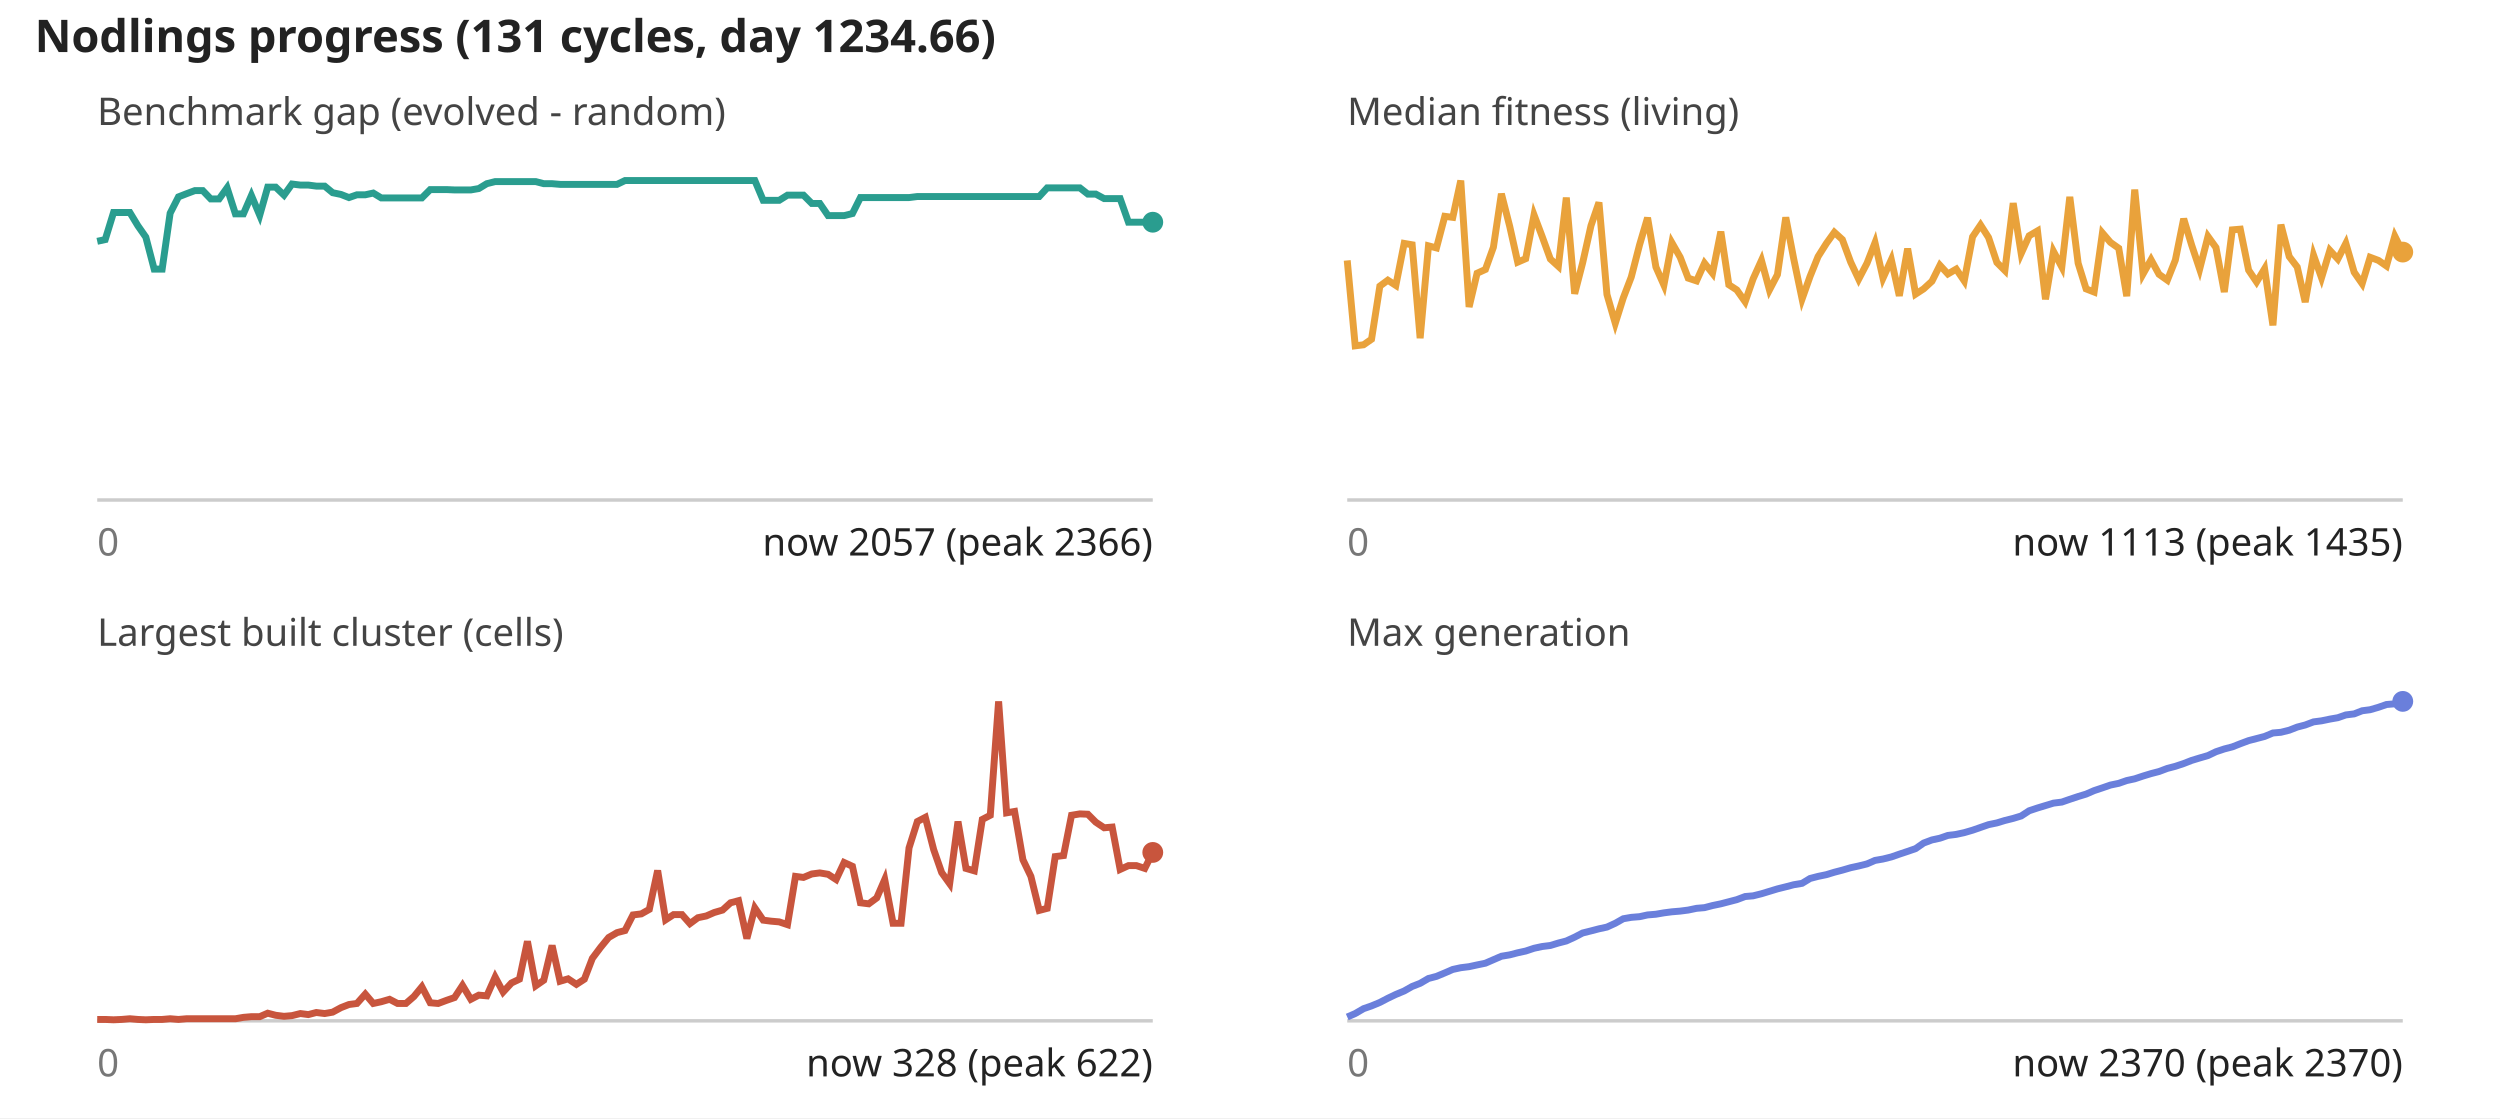
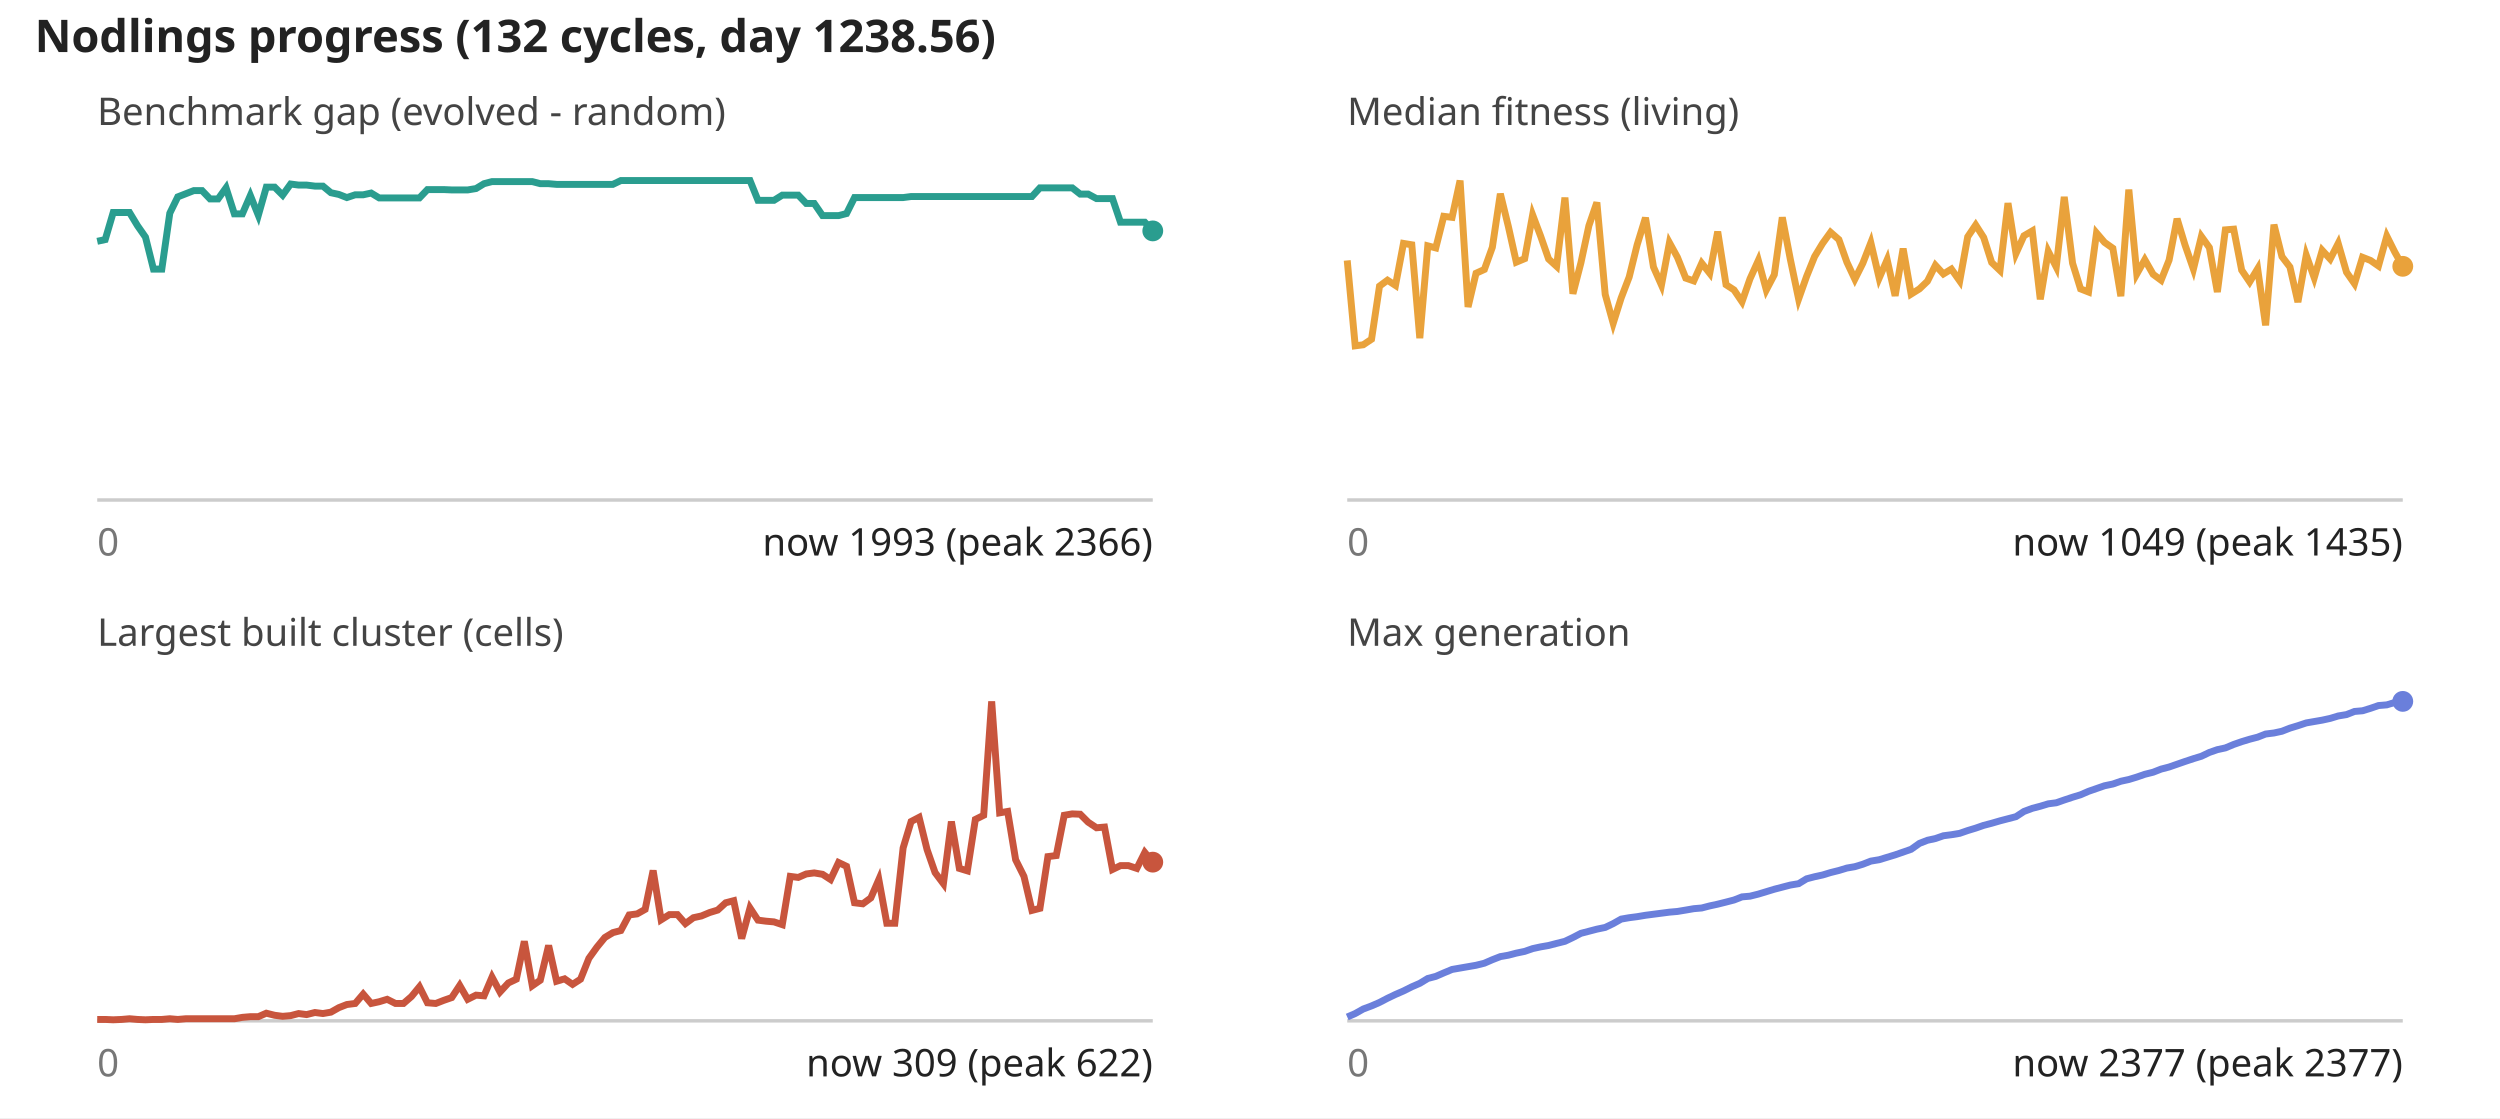
<svg xmlns="http://www.w3.org/2000/svg" viewBox="0 0 720 322" font-family="sans-serif" font-size="11">
  <rect width="100%" height="100%" fill="#fff" />
-   <text x="10" y="15" font-size="13" font-weight="bold" fill="#222">Nodlings progress (131 cycles, day 1234.66)</text>
+   <text x="10" y="15" font-size="13" font-weight="bold" fill="#222">Nodlings progress (132 cycles, day 1238.56)</text>
  <text x="28" y="36" fill="#444">Benchmark gap (evolved - random)</text>
  <line x1="28" y1="144" x2="332" y2="144" stroke="#ccc" />
-   <polyline fill="none" stroke="#2a9d8f" stroke-width="2" points="28.0,69.5 30.3,69.0 32.7,61.2 35.0,61.2 37.4,61.2 39.7,65.0 42.0,68.3 44.4,77.5 46.7,77.5 49.0,61.4 51.4,56.7 53.7,55.8 56.1,54.9 58.4,54.9 60.7,57.3 63.1,57.3 65.4,54.1 67.8,61.6 70.1,61.6 72.4,56.3 74.8,62.0 77.1,53.9 79.4,53.9 81.8,56.2 84.1,53.0 86.5,53.3 88.8,53.3 91.1,53.6 93.5,53.6 95.8,55.5 98.2,56.0 100.5,56.9 102.8,56.1 105.2,56.1 107.5,55.6 109.8,57.0 112.2,57.0 114.5,57.0 116.9,57.0 119.2,57.0 121.5,57.0 123.9,54.6 126.2,54.6 128.6,54.6 130.9,54.7 133.2,54.7 135.6,54.7 137.9,54.3 140.2,52.9 142.6,52.3 144.9,52.3 147.3,52.3 149.6,52.3 151.9,52.3 154.3,52.3 156.6,52.9 159.0,52.9 161.3,53.1 163.6,53.1 166.0,53.1 168.3,53.1 170.6,53.1 173.0,53.1 175.3,53.1 177.7,53.1 180.0,52.0 182.3,52.0 184.7,52.0 187.0,52.0 189.4,52.0 191.7,52.0 194.0,52.0 196.4,52.0 198.7,52.0 201.0,52.0 203.4,52.0 205.7,52.0 208.1,52.0 210.4,52.0 212.7,52.0 215.1,52.0 217.4,52.0 219.8,57.7 222.1,57.7 224.4,57.7 226.8,56.2 229.1,56.2 231.4,56.2 233.8,58.6 236.1,58.6 238.5,62.1 240.8,62.1 243.1,62.1 245.5,61.5 247.8,56.9 250.2,56.9 252.5,56.9 254.8,56.9 257.2,56.9 259.5,56.9 261.8,56.9 264.2,56.6 266.5,56.6 268.9,56.6 271.2,56.6 273.5,56.6 275.9,56.6 278.2,56.6 280.6,56.6 282.9,56.6 285.2,56.6 287.6,56.6 289.9,56.6 292.2,56.6 294.6,56.6 296.9,56.6 299.3,56.6 301.6,54.1 303.9,54.1 306.3,54.1 308.6,54.1 311.0,54.1 313.3,55.9 315.6,55.9 318.0,57.2 320.3,57.2 322.6,57.2 325.0,64.0 327.3,64.0 329.7,64.0 332.0,64.0" />
-   <circle cx="332.0" cy="64.0" r="3" fill="#2a9d8f" />
+   <polyline fill="none" stroke="#2a9d8f" stroke-width="2" points="28.0,69.5 30.3,69.0 32.6,61.2 35.0,61.2 37.3,61.2 39.6,65.0 41.9,68.3 44.2,77.5 46.6,77.5 48.9,61.4 51.2,56.7 53.5,55.8 55.8,54.9 58.2,54.9 60.5,57.3 62.8,57.3 65.1,54.1 67.5,61.6 69.8,61.6 72.1,56.3 74.4,62.0 76.7,53.9 79.1,53.9 81.4,56.2 83.7,53.0 86.0,53.3 88.3,53.3 90.7,53.6 93.0,53.6 95.3,55.5 97.6,56.0 99.9,56.9 102.3,56.1 104.6,56.1 106.9,55.6 109.2,57.0 111.5,57.0 113.9,57.0 116.2,57.0 118.5,57.0 120.8,57.0 123.1,54.6 125.5,54.6 127.8,54.6 130.1,54.7 132.4,54.7 134.7,54.7 137.1,54.3 139.4,52.9 141.7,52.3 144.0,52.3 146.4,52.3 148.7,52.3 151.0,52.3 153.3,52.3 155.6,52.9 158.0,52.9 160.3,53.1 162.6,53.1 164.9,53.1 167.2,53.1 169.6,53.1 171.9,53.1 174.2,53.1 176.5,53.1 178.8,52.0 181.2,52.0 183.5,52.0 185.8,52.0 188.1,52.0 190.4,52.0 192.8,52.0 195.1,52.0 197.4,52.0 199.7,52.0 202.0,52.0 204.4,52.0 206.7,52.0 209.0,52.0 211.3,52.0 213.6,52.0 216.0,52.0 218.3,57.7 220.6,57.7 222.9,57.7 225.3,56.2 227.6,56.2 229.9,56.2 232.2,58.6 234.5,58.6 236.9,62.1 239.2,62.1 241.5,62.1 243.8,61.5 246.1,56.9 248.5,56.9 250.8,56.9 253.1,56.9 255.4,56.9 257.7,56.9 260.1,56.9 262.4,56.6 264.7,56.6 267.0,56.6 269.3,56.6 271.7,56.6 274.0,56.6 276.3,56.6 278.6,56.6 280.9,56.6 283.3,56.6 285.6,56.6 287.9,56.6 290.2,56.6 292.5,56.6 294.9,56.6 297.2,56.6 299.5,54.1 301.8,54.1 304.2,54.1 306.5,54.1 308.8,54.1 311.1,55.9 313.4,55.9 315.8,57.2 318.1,57.2 320.4,57.2 322.7,64.0 325.0,64.0 327.4,64.0 329.7,64.0 332.0,66.5" />
+   <circle cx="332.0" cy="66.5" r="3" fill="#2a9d8f" />
  <text x="28" y="160" fill="#777">0</text>
-   <text x="332" y="160" text-anchor="end" fill="#222">now 2057 (peak 2366)</text>
+   <text x="332" y="160" text-anchor="end" fill="#222">now 1993 (peak 2366)</text>
  <text x="388" y="36" fill="#444">Median fitness (living)</text>
  <line x1="388" y1="144" x2="692" y2="144" stroke="#ccc" />
-   <polyline fill="none" stroke="#e9a23b" stroke-width="2" points="388.0,75.0 390.3,99.6 392.7,99.3 395.0,97.7 397.4,82.4 399.7,80.7 402.0,82.2 404.4,70.1 406.7,70.5 409.0,97.4 411.4,70.8 413.7,71.4 416.1,62.3 418.4,62.6 420.7,52.0 423.1,88.4 425.4,78.7 427.8,77.6 430.1,71.2 432.4,55.8 434.8,65.2 437.1,75.5 439.4,74.5 441.8,61.9 444.1,68.0 446.5,74.6 448.8,76.7 451.1,56.9 453.5,84.6 455.8,75.7 458.2,65.0 460.5,58.3 462.8,84.8 465.2,93.1 467.5,85.8 469.8,79.8 472.2,70.5 474.5,62.7 476.9,76.9 479.2,82.1 481.5,69.9 483.9,74.1 486.2,80.1 488.6,80.9 490.9,75.8 493.2,78.7 495.6,66.7 497.9,82.0 500.2,83.5 502.6,86.9 504.9,80.3 507.3,75.0 509.6,83.5 511.9,79.1 514.3,62.6 516.6,74.6 519.0,86.1 521.3,79.6 523.6,73.9 526.0,70.1 528.3,66.9 530.6,69.0 533.0,75.5 535.3,80.4 537.7,75.8 540.0,69.9 542.3,80.1 544.7,74.8 547.0,85.2 549.4,71.6 551.7,84.7 554.0,83.2 556.4,81.0 558.7,76.4 561.0,78.9 563.4,77.5 565.7,80.9 568.1,68.2 570.4,64.8 572.7,68.4 575.1,75.6 577.4,77.9 579.8,58.5 582.1,73.0 584.4,67.9 586.8,66.5 589.1,86.2 591.4,72.4 593.8,76.9 596.1,56.7 598.5,75.8 600.8,83.2 603.1,84.1 605.5,67.1 607.8,69.8 610.2,71.5 612.5,85.3 614.8,54.6 617.2,78.9 619.5,74.8 621.8,79.0 624.2,80.7 626.5,74.9 628.9,63.0 631.2,70.6 633.5,77.5 635.9,68.1 638.2,71.3 640.6,84.1 642.9,66.2 645.2,66.0 647.6,77.8 649.9,81.2 652.2,77.4 654.6,93.7 656.9,64.7 659.3,73.9 661.6,76.9 663.9,87.0 666.3,73.5 668.6,80.0 671.0,72.1 673.3,74.6 675.6,70.1 678.0,78.4 680.3,81.7 682.6,74.1 685.0,75.0 687.3,76.6 689.7,68.0 692.0,72.6" />
-   <circle cx="692.0" cy="72.6" r="3" fill="#e9a23b" />
+   <polyline fill="none" stroke="#e9a23b" stroke-width="2" points="388.0,75.0 390.3,99.6 392.6,99.3 395.0,97.7 397.3,82.4 399.6,80.7 401.9,82.2 404.2,70.1 406.6,70.5 408.9,97.4 411.2,70.8 413.5,71.4 415.8,62.3 418.2,62.6 420.5,52.0 422.8,88.4 425.1,78.7 427.5,77.6 429.8,71.2 432.1,55.8 434.4,65.2 436.7,75.5 439.1,74.5 441.4,61.9 443.7,68.0 446.0,74.6 448.3,76.7 450.7,56.9 453.0,84.6 455.3,75.7 457.6,65.0 459.9,58.3 462.3,84.8 464.6,93.1 466.9,85.8 469.2,79.8 471.5,70.5 473.9,62.7 476.2,76.9 478.5,82.1 480.8,69.9 483.1,74.1 485.5,80.1 487.8,80.9 490.1,75.8 492.4,78.7 494.7,66.7 497.1,82.0 499.4,83.5 501.7,86.9 504.0,80.3 506.4,75.0 508.7,83.5 511.0,79.1 513.3,62.6 515.6,74.6 518.0,86.1 520.3,79.6 522.6,73.9 524.9,70.1 527.2,66.9 529.6,69.0 531.9,75.5 534.2,80.4 536.5,75.8 538.8,69.9 541.2,80.1 543.5,74.8 545.8,85.2 548.1,71.6 550.4,84.7 552.8,83.2 555.1,81.0 557.4,76.4 559.7,78.9 562.0,77.5 564.4,80.9 566.7,68.2 569.0,64.8 571.3,68.4 573.6,75.6 576.0,77.9 578.3,58.5 580.6,73.0 582.9,67.9 585.3,66.5 587.6,86.2 589.9,72.4 592.2,76.9 594.5,56.7 596.9,75.8 599.2,83.2 601.5,84.1 603.8,67.1 606.1,69.8 608.5,71.5 610.8,85.3 613.1,54.6 615.4,78.9 617.7,74.8 620.1,79.0 622.4,80.7 624.7,74.9 627.0,63.0 629.3,70.6 631.7,77.5 634.0,68.1 636.3,71.3 638.6,84.1 640.9,66.2 643.3,66.0 645.6,77.8 647.9,81.2 650.2,77.4 652.5,93.7 654.9,64.7 657.2,73.9 659.5,76.9 661.8,87.0 664.2,73.5 666.5,80.0 668.8,72.1 671.1,74.6 673.4,70.1 675.8,78.4 678.1,81.7 680.4,74.1 682.7,75.0 685.0,76.6 687.4,68.0 689.7,72.6 692.0,76.7" />
+   <circle cx="692.0" cy="76.7" r="3" fill="#e9a23b" />
  <text x="388" y="160" fill="#777">0</text>
-   <text x="692" y="160" text-anchor="end" fill="#222">now 1113 (peak 1435)</text>
+   <text x="692" y="160" text-anchor="end" fill="#222">now 1049 (peak 1435)</text>
  <text x="28" y="186" fill="#444">Largest built cluster (cells)</text>
  <line x1="28" y1="294" x2="332" y2="294" stroke="#ccc" />
-   <polyline fill="none" stroke="#c8553d" stroke-width="2" points="28.0,293.6 30.3,293.6 32.7,293.7 35.0,293.6 37.4,293.4 39.7,293.6 42.0,293.7 44.4,293.6 46.7,293.6 49.0,293.4 51.4,293.6 53.7,293.4 56.1,293.4 58.4,293.4 60.7,293.4 63.1,293.4 65.4,293.4 67.8,293.4 70.1,293.0 72.4,292.8 74.8,292.8 77.1,291.8 79.4,292.4 81.8,292.7 84.1,292.5 86.5,291.9 88.8,292.2 91.1,291.6 93.5,291.9 95.8,291.5 98.2,290.2 100.5,289.3 102.8,289.0 105.2,286.3 107.5,289.0 109.8,288.5 112.2,287.8 114.5,289.0 116.9,289.0 119.2,287.0 121.5,284.2 123.9,288.8 126.2,289.0 128.6,288.1 130.9,287.3 133.2,283.8 135.6,287.8 137.9,286.6 140.2,286.8 142.6,281.4 144.9,285.7 147.3,283.1 149.6,282.0 151.9,271.1 154.3,283.9 156.6,282.3 159.0,272.3 161.3,282.6 163.6,281.9 166.0,283.5 168.3,282.0 170.6,276.0 173.0,272.8 175.3,270.0 177.7,268.6 180.0,268.0 182.3,263.5 184.7,263.2 187.0,261.9 189.4,250.7 191.7,264.9 194.0,263.4 196.4,263.4 198.7,266.0 201.0,264.3 203.4,263.8 205.7,262.8 208.1,262.1 210.4,260.0 212.7,259.4 215.1,270.3 217.4,261.5 219.8,265.0 222.1,265.3 224.4,265.5 226.8,266.3 229.1,252.4 231.4,252.7 233.8,251.7 236.1,251.4 238.5,251.8 240.8,253.3 243.1,248.4 245.5,249.5 247.8,260.0 250.2,260.3 252.5,258.6 254.8,253.3 257.2,265.9 259.5,265.9 261.8,244.2 264.2,236.6 266.5,235.4 268.9,244.7 271.2,251.3 273.5,254.5 275.9,236.6 278.2,250.1 280.6,250.8 282.9,236.0 285.2,234.8 287.6,202.0 289.9,234.1 292.2,233.7 294.6,247.6 296.9,252.4 299.3,262.2 301.6,261.6 303.9,246.7 306.3,246.4 308.6,234.8 311.0,234.4 313.3,234.5 315.6,236.8 318.0,238.4 320.3,238.2 322.6,250.4 325.0,249.3 327.3,249.3 329.7,250.1 332.0,245.5" />
-   <circle cx="332.0" cy="245.5" r="3" fill="#c8553d" />
+   <polyline fill="none" stroke="#c8553d" stroke-width="2" points="28.0,293.6 30.3,293.6 32.6,293.7 35.0,293.6 37.3,293.4 39.6,293.6 41.9,293.7 44.2,293.6 46.6,293.6 48.9,293.4 51.2,293.6 53.5,293.4 55.8,293.4 58.2,293.4 60.5,293.4 62.8,293.4 65.1,293.4 67.5,293.4 69.8,293.0 72.1,292.8 74.4,292.8 76.7,291.8 79.1,292.4 81.4,292.7 83.7,292.5 86.0,291.9 88.3,292.2 90.7,291.6 93.0,291.9 95.3,291.5 97.6,290.2 99.9,289.3 102.3,289.0 104.6,286.3 106.9,289.0 109.2,288.5 111.5,287.8 113.9,289.0 116.2,289.0 118.5,287.0 120.8,284.2 123.1,288.8 125.5,289.0 127.8,288.1 130.1,287.3 132.4,283.8 134.7,287.8 137.1,286.6 139.4,286.8 141.7,281.4 144.0,285.7 146.4,283.1 148.7,282.0 151.0,271.1 153.3,283.9 155.6,282.3 158.0,272.3 160.3,282.6 162.6,281.9 164.9,283.5 167.2,282.0 169.6,276.0 171.9,272.8 174.2,270.0 176.5,268.6 178.8,268.0 181.2,263.5 183.5,263.2 185.8,261.9 188.1,250.7 190.4,264.9 192.8,263.4 195.1,263.4 197.4,266.0 199.7,264.3 202.0,263.8 204.4,262.8 206.7,262.1 209.0,260.0 211.3,259.4 213.6,270.3 216.0,261.5 218.3,265.0 220.6,265.3 222.9,265.5 225.3,266.3 227.6,252.4 229.9,252.7 232.2,251.7 234.5,251.4 236.9,251.8 239.2,253.3 241.5,248.4 243.8,249.5 246.1,260.0 248.5,260.3 250.8,258.6 253.1,253.3 255.4,265.9 257.7,265.9 260.1,244.2 262.4,236.6 264.7,235.4 267.0,244.7 269.3,251.3 271.7,254.5 274.0,236.6 276.3,250.1 278.6,250.8 280.9,236.0 283.3,234.8 285.6,202.0 287.9,234.1 290.2,233.7 292.5,247.6 294.9,252.4 297.2,262.2 299.5,261.6 301.8,246.7 304.2,246.4 306.5,234.8 308.8,234.4 311.1,234.5 313.4,236.8 315.8,238.4 318.1,238.2 320.4,250.4 322.7,249.3 325.0,249.3 327.4,250.1 329.7,245.5 332.0,248.3" />
+   <circle cx="332.0" cy="248.3" r="3" fill="#c8553d" />
  <text x="28" y="310" fill="#777">0</text>
-   <text x="332" y="310" text-anchor="end" fill="#222">now 328 (peak 622)</text>
+   <text x="332" y="310" text-anchor="end" fill="#222">now 309 (peak 622)</text>
  <text x="388" y="186" fill="#444">Max generation</text>
  <line x1="388" y1="294" x2="692" y2="294" stroke="#ccc" />
-   <polyline fill="none" stroke="#6a7fdb" stroke-width="2" points="388.0,292.9 390.3,291.9 392.7,290.5 395.0,289.7 397.4,288.7 399.7,287.5 402.0,286.4 404.4,285.4 406.7,284.1 409.0,283.2 411.4,281.8 413.7,281.2 416.1,280.2 418.4,279.2 420.7,278.7 423.1,278.4 425.4,277.9 427.8,277.4 430.1,276.4 432.4,275.4 434.8,275.0 437.1,274.4 439.4,273.9 441.8,273.1 444.1,272.6 446.5,272.3 448.8,271.6 451.1,271.0 453.5,269.9 455.8,268.7 458.2,268.1 460.5,267.5 462.8,267.0 465.2,265.9 467.5,264.6 469.8,264.2 472.2,264.0 474.5,263.5 476.9,263.3 479.2,262.9 481.5,262.6 483.9,262.4 486.2,262.1 488.6,261.6 490.9,261.4 493.2,260.8 495.6,260.3 497.9,259.7 500.2,259.1 502.6,258.2 504.9,258.0 507.3,257.4 509.6,256.7 511.9,256.0 514.3,255.4 516.6,254.8 519.0,254.4 521.3,253.0 523.6,252.4 526.0,251.9 528.3,251.2 530.6,250.6 533.0,249.9 535.3,249.4 537.7,248.8 540.0,247.8 542.3,247.4 544.7,246.8 547.0,246.0 549.4,245.2 551.7,244.4 554.0,242.8 556.4,241.9 558.7,241.4 561.0,240.6 563.4,240.3 565.7,239.8 568.1,239.1 570.4,238.3 572.7,237.5 575.1,237.0 577.4,236.3 579.8,235.7 582.1,235.0 584.4,233.5 586.8,232.7 589.1,232.0 591.4,231.3 593.8,231.0 596.1,230.2 598.5,229.4 600.8,228.7 603.1,227.7 605.5,226.9 607.8,226.1 610.2,225.6 612.5,224.8 614.8,224.3 617.2,223.5 619.5,222.8 621.8,222.2 624.2,221.3 626.5,220.7 628.9,219.9 631.2,219.0 633.5,218.3 635.9,217.6 638.2,216.5 640.6,215.7 642.9,215.1 645.2,214.2 647.6,213.3 649.9,212.7 652.2,212.1 654.6,211.1 656.9,210.9 659.3,210.3 661.6,209.4 663.9,208.8 666.3,207.9 668.6,207.6 671.0,207.1 673.3,206.7 675.6,205.9 678.0,205.6 680.3,204.7 682.6,204.4 685.0,203.7 687.3,202.9 689.7,202.7 692.0,202.0" />
+   <polyline fill="none" stroke="#6a7fdb" stroke-width="2" points="388.0,292.9 390.3,291.9 392.6,290.6 395.0,289.7 397.3,288.7 399.6,287.5 401.9,286.4 404.2,285.4 406.6,284.2 408.9,283.2 411.2,281.8 413.5,281.2 415.8,280.2 418.2,279.2 420.5,278.8 422.8,278.4 425.1,278.0 427.5,277.4 429.8,276.4 432.1,275.5 434.4,275.1 436.7,274.5 439.1,274.0 441.4,273.2 443.7,272.7 446.0,272.3 448.3,271.7 450.7,271.1 453.0,270.0 455.3,268.8 457.6,268.2 459.9,267.6 462.3,267.1 464.6,266.0 466.9,264.7 469.2,264.3 471.5,264.0 473.9,263.6 476.2,263.3 478.5,263.0 480.8,262.7 483.1,262.5 485.5,262.1 487.8,261.7 490.1,261.5 492.4,260.9 494.7,260.4 497.1,259.8 499.4,259.2 501.7,258.3 504.0,258.1 506.4,257.5 508.7,256.8 511.0,256.1 513.3,255.5 515.6,254.9 518.0,254.5 520.3,253.1 522.6,252.5 524.9,252.0 527.2,251.3 529.6,250.7 531.9,250.0 534.2,249.6 536.5,248.9 538.8,248.0 541.2,247.6 543.5,246.9 545.8,246.2 548.1,245.4 550.4,244.6 552.8,242.9 555.1,242.0 557.4,241.5 559.7,240.7 562.0,240.4 564.4,240.0 566.7,239.2 569.0,238.5 571.3,237.7 573.6,237.1 576.0,236.4 578.3,235.8 580.6,235.2 582.9,233.7 585.3,232.8 587.6,232.2 589.9,231.5 592.2,231.2 594.5,230.4 596.9,229.6 599.2,228.9 601.5,227.9 603.8,227.1 606.1,226.3 608.5,225.8 610.8,225.0 613.1,224.5 615.4,223.8 617.7,223.0 620.1,222.4 622.4,221.5 624.7,220.9 627.0,220.1 629.3,219.3 631.7,218.5 634.0,217.8 636.3,216.7 638.6,215.9 640.9,215.4 643.3,214.4 645.6,213.6 647.9,212.9 650.2,212.3 652.5,211.4 654.9,211.1 657.2,210.6 659.5,209.7 661.8,209.0 664.2,208.2 666.5,207.8 668.8,207.4 671.1,206.9 673.4,206.2 675.8,205.8 678.1,204.9 680.4,204.7 682.7,204.0 685.0,203.2 687.4,203.0 689.7,202.3 692.0,202.0" />
  <circle cx="692.0" cy="202.0" r="3" fill="#6a7fdb" />
  <text x="388" y="310" fill="#777">0</text>
-   <text x="692" y="310" text-anchor="end" fill="#222">now 2370 (peak 2370)</text>
+   <text x="692" y="310" text-anchor="end" fill="#222">now 2377 (peak 2377)</text>
</svg>
